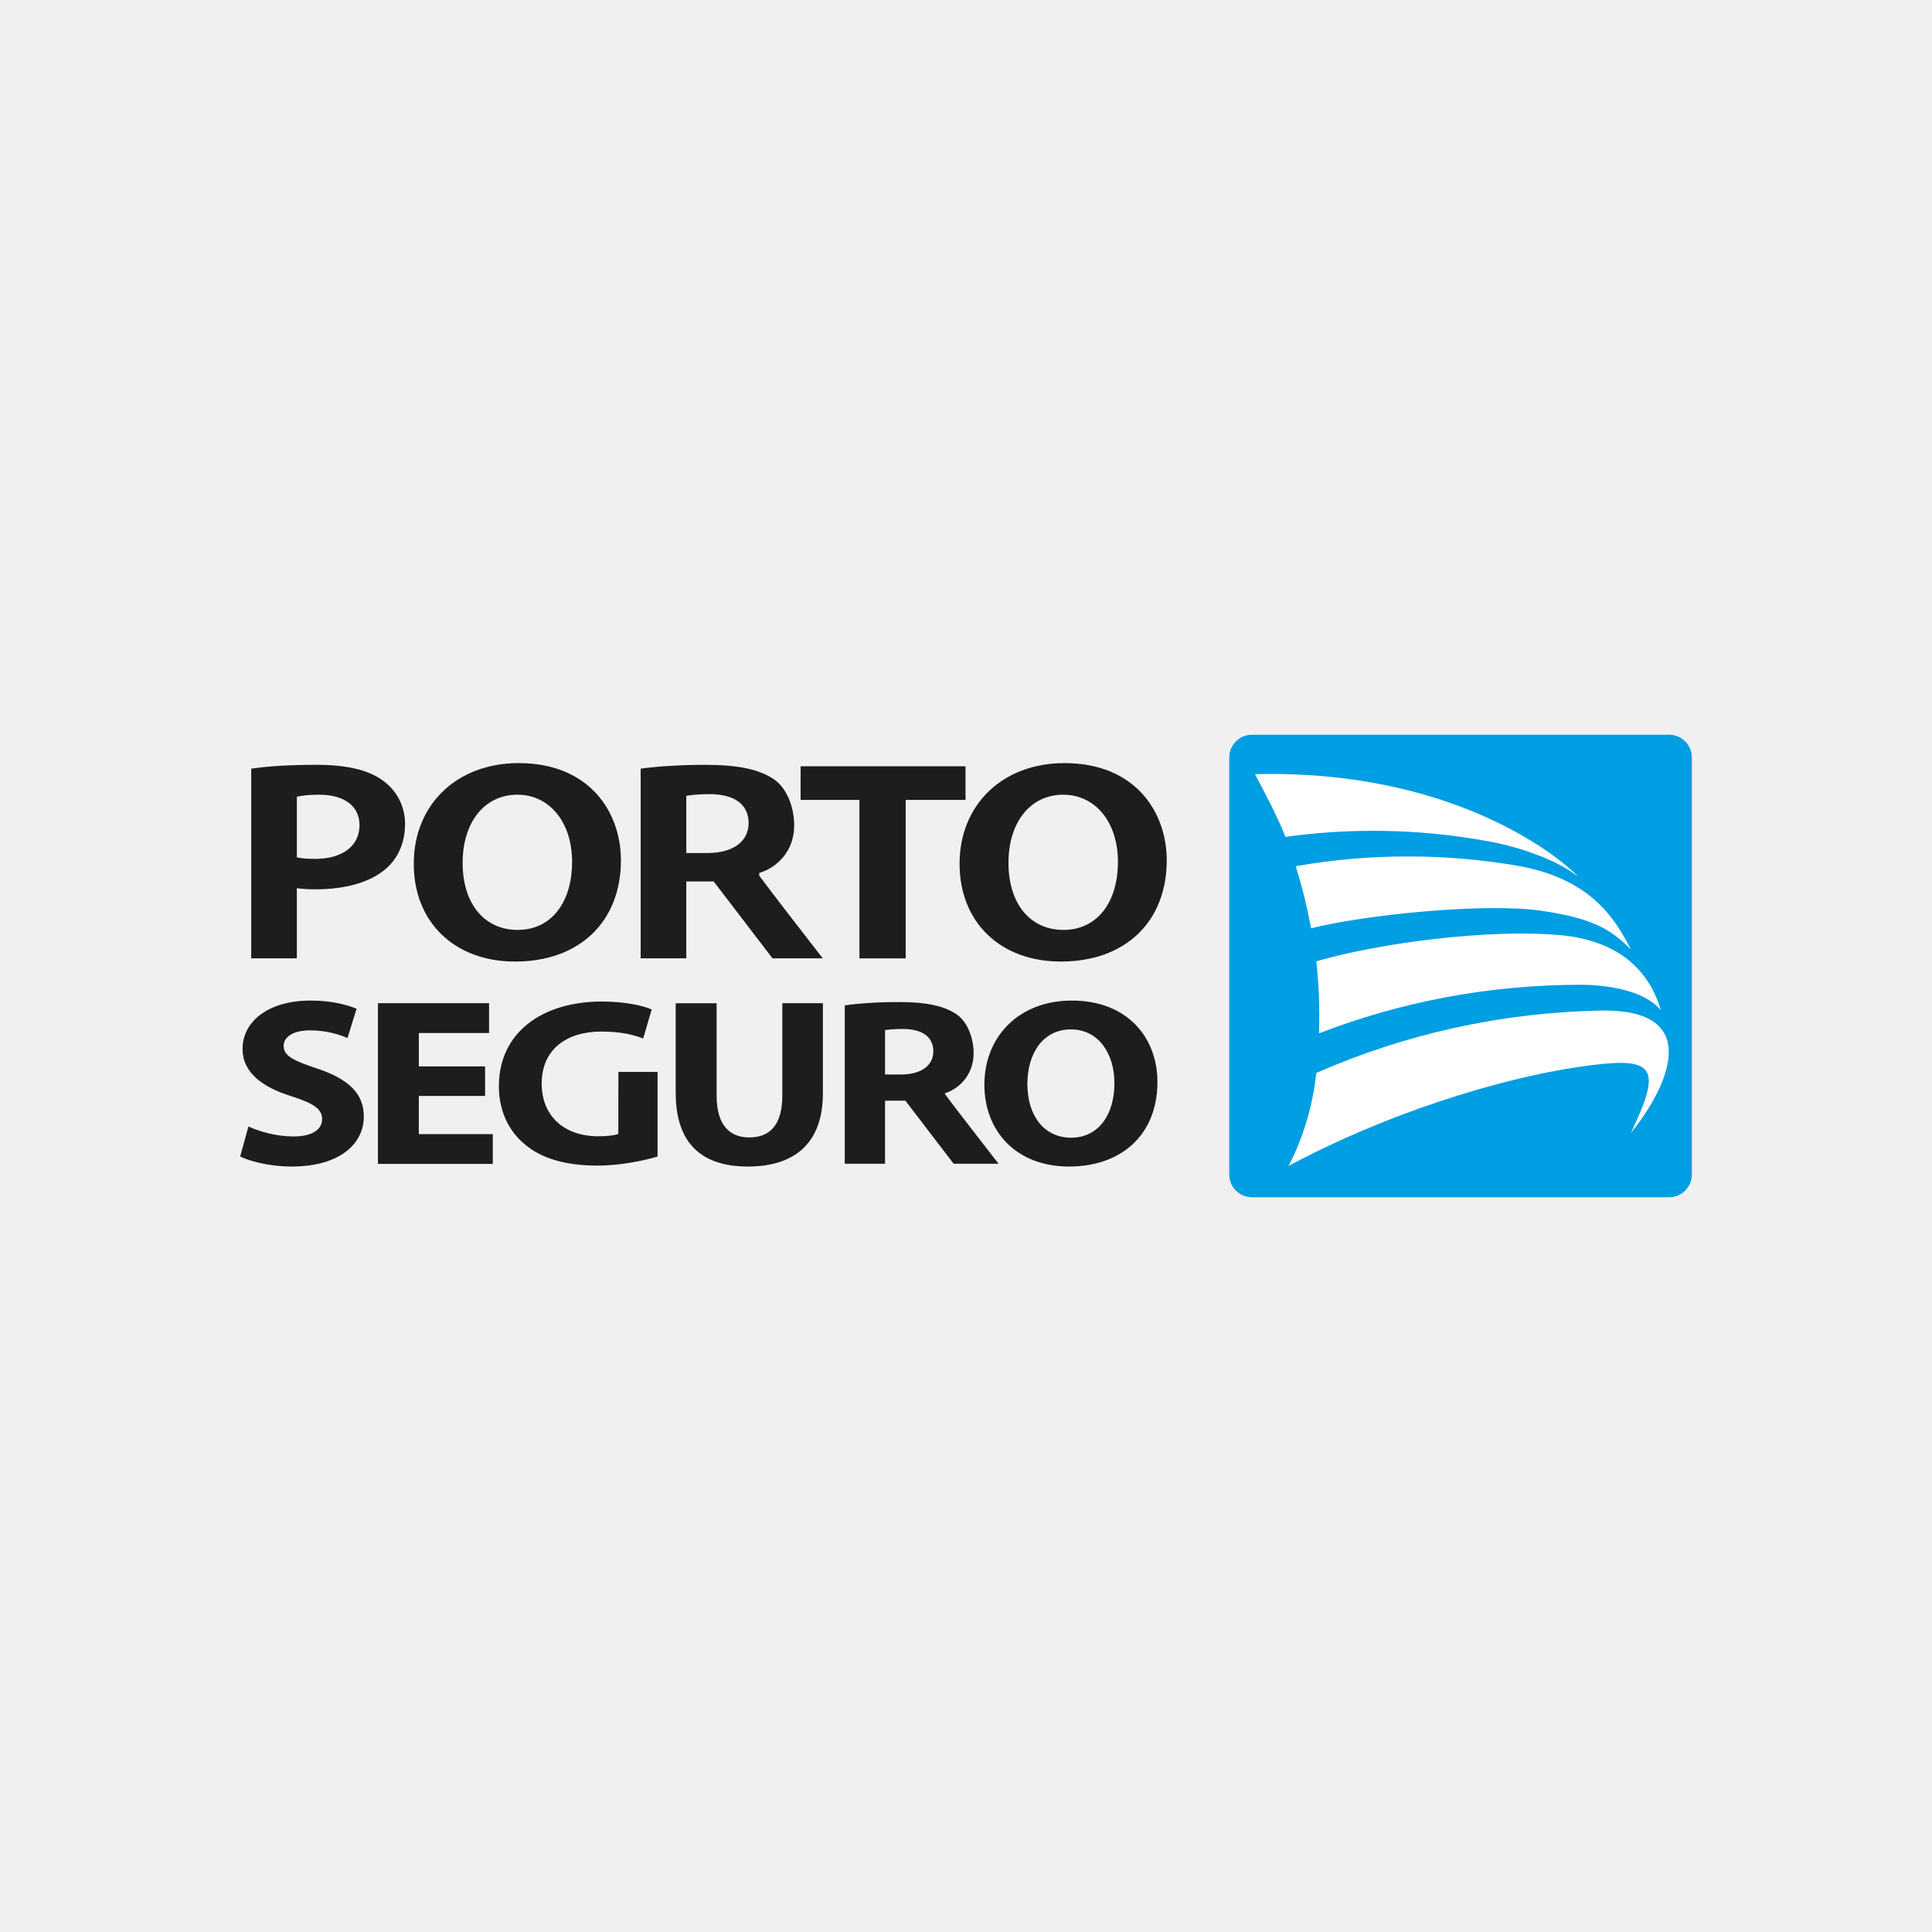
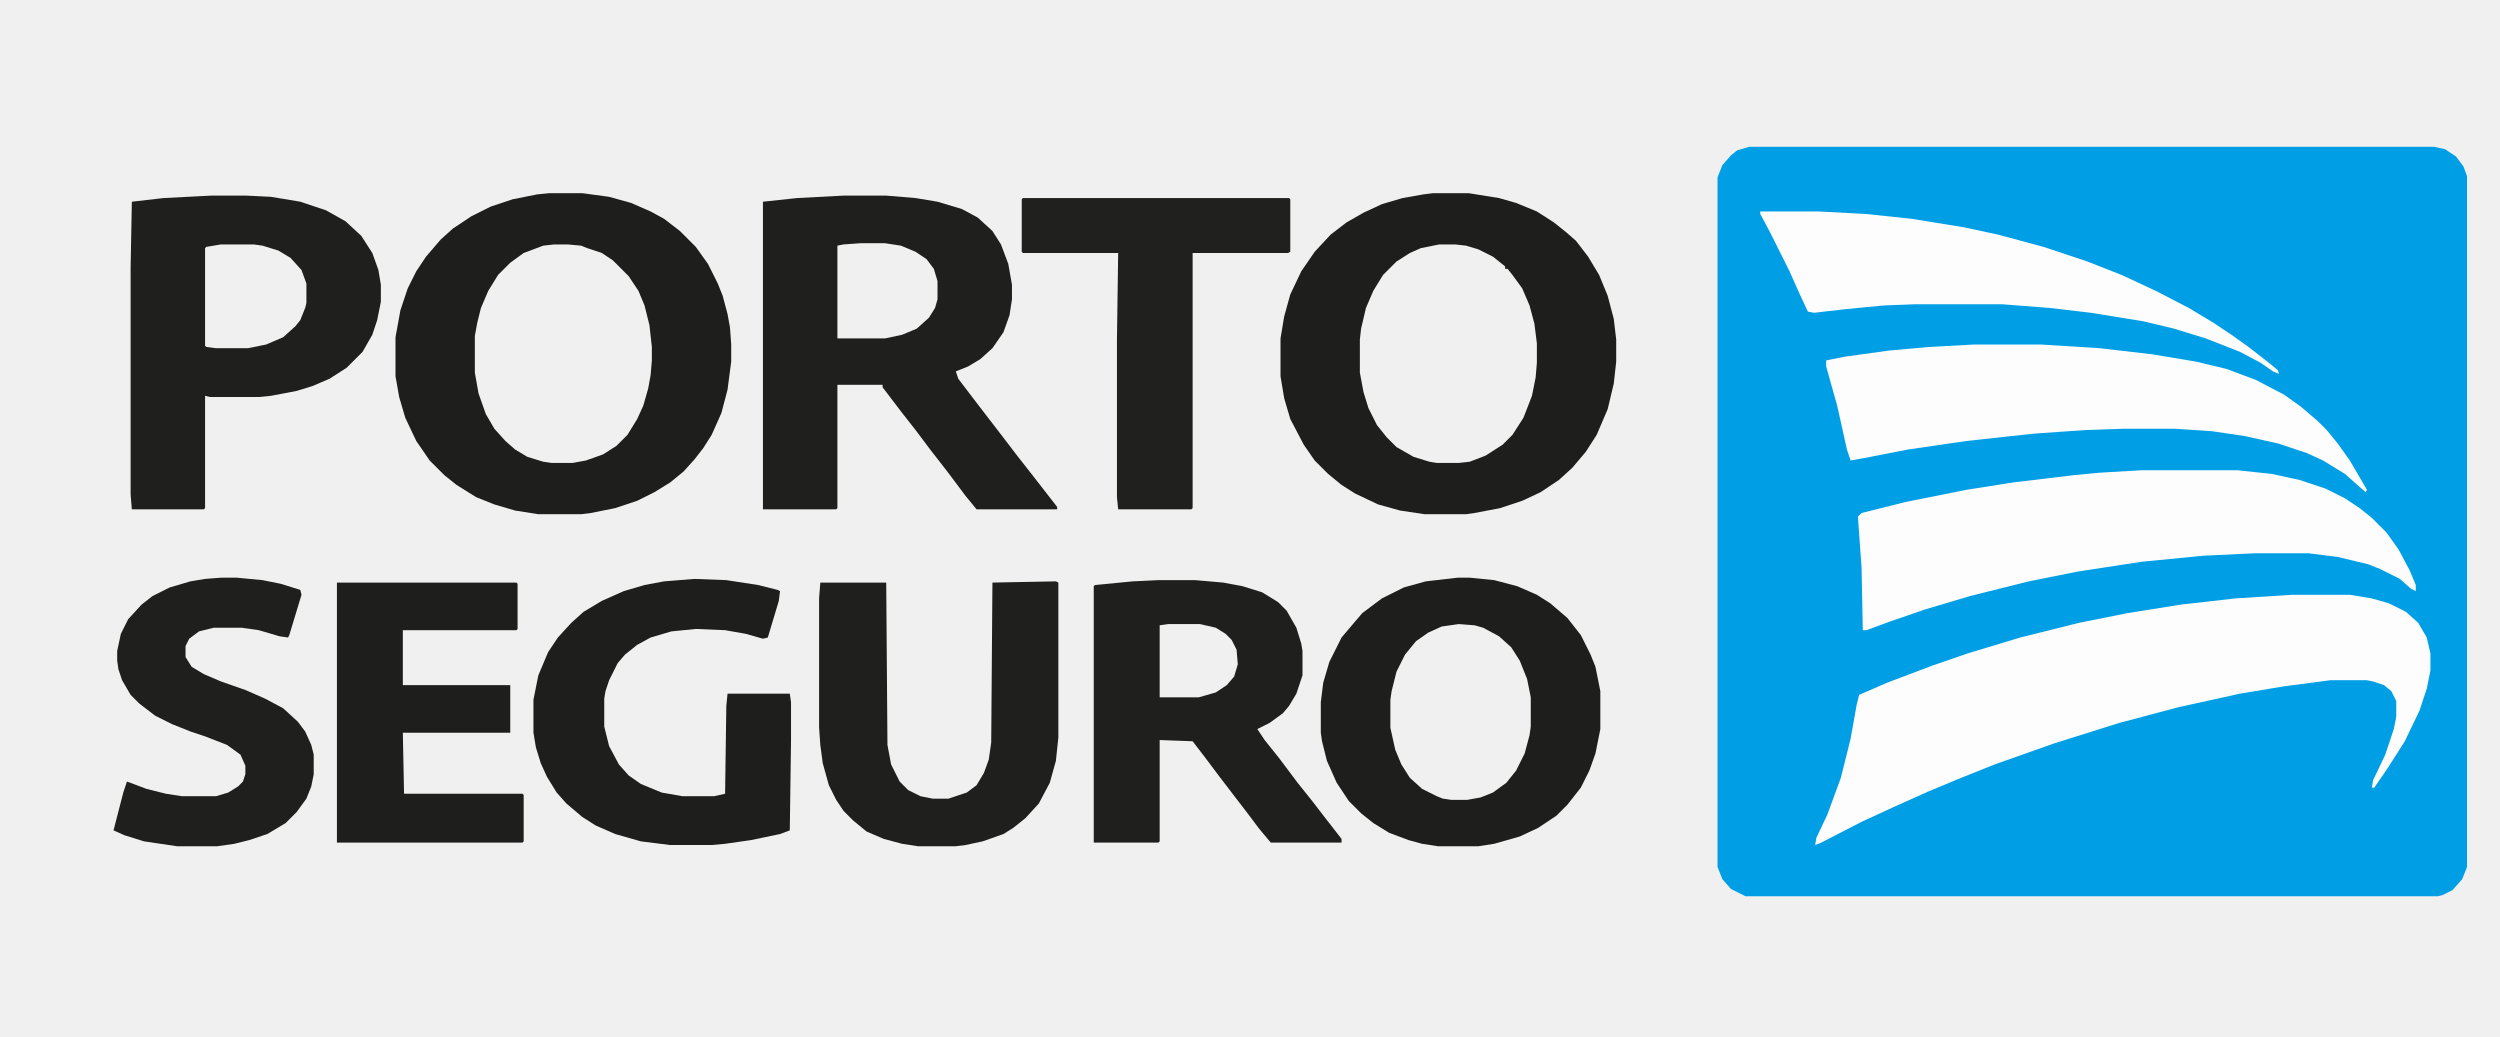
- <svg xmlns="http://www.w3.org/2000/svg" xmlns:xlink="http://www.w3.org/1999/xlink" version="1.1" id="Layer_1" x="0px" y="0px" width="700" height="700" viewBox="0 0 700 700" enable-background="new 0 0 249.999 50.908" xml:space="preserve">
-   <defs id="defs21">
-     <linearGradient id="linearGradient950">
-       <stop style="stop-color:#009ee2;stop-opacity:1;" offset="0" id="stop946" />
-       <stop style="stop-color:#009ee2;stop-opacity:0;" offset="1" id="stop948" />
-     </linearGradient>
-     <radialGradient xlink:href="#linearGradient950" id="radialGradient998" cx="1128.516" cy="600" fx="1128.516" fy="600" r="260.156" gradientTransform="matrix(1.421725,-0.03126525,0.01582652,0.7196795,-583.8568,378.4756)" gradientUnits="userSpaceOnUse" />
-   </defs>
-   <g id="g16" transform="matrix(5.230349,0,0,5.230349,87.01284,266.2072)">
-     <path d="M 98.99,0 H 70.089 c -0.864,0 -1.572,0.704 -1.572,1.571 v 28.902 c 0,0.864 0.707,1.568 1.572,1.568 H 98.99 c 0.863,0 1.571,-0.704 1.571,-1.568 V 1.571 C 100.562,0.704 99.854,0 98.99,0 Z" id="path2" style="fill:#009ee2" />
-     <path d="m 98.416,19.099 c -1.159,-1.47 -3.995,-1.778 -5.53,-1.778 -6.398,0 -12.52,1.189 -18.151,3.364 0.049,-1.669 0.001,-3.34 -0.187,-4.989 4.287,-1.251 11.851,-2.256 16.83,-1.82 4.651,0.408 6.403,3 7.038,5.223 z" id="path4" style="fill:#ffffff" />
-     <path d="m 96.334,14.855 c -1.297,-1.218 -2.286,-2.096 -6.219,-2.665 -3.932,-0.566 -12.251,0.29 -15.933,1.217 -0.264,-1.455 -0.619,-2.892 -1.063,-4.3 2.522,-0.443 5.118,-0.676 7.77,-0.676 2.575,0 5.104,0.22 7.559,0.639 5.201,0.891 6.856,3.804 7.886,5.785 z" id="path6" style="fill:#ffffff" />
-     <path d="M 70.3,2.733 C 83.692,2.385 91.215,8.248 92.713,9.863 91.409,8.776 88.893,7.85 86.726,7.432 84.063,6.921 81.314,6.655 78.491,6.655 76.428,6.655 74.395,6.799 72.409,7.079 71.903,5.758 70.965,3.984 70.3,2.733 Z" id="path8" style="fill:#ffffff" />
-     <path d="m 96.334,27.586 c 2.154,-4.451 1.649,-5.229 -2.581,-4.714 -6.575,0.803 -14.863,3.618 -21.124,6.999 1.142,-2.21 1.699,-4.435 1.919,-6.442 6.045,-2.654 12.696,-4.182 19.688,-4.32 7.32,-0.145 4.573,5.455 2.098,8.477 z" id="path10" style="fill:#ffffff" />
-     <path d="m 41.881,18.749 c 0.906,-0.132 2.254,-0.232 3.752,-0.232 1.849,0 3.141,0.25 4.03,0.875 0.738,0.53 1.146,1.644 1.146,2.669 0,1.419 -0.916,2.431 -1.987,2.778 v 0.049 c 0.532,0.742 3.714,4.83 3.714,4.83 h -3.111 l -3.343,-4.369 h -1.409 v 4.369 h -2.792 z m 2.792,4.786 h 1.107 c 1.406,0 2.237,-0.626 2.237,-1.603 0,-1.022 -0.777,-1.533 -2.07,-1.55 -0.683,0 -1.073,0.049 -1.275,0.08 v 3.073 z m -44.1,3.603 c 0.76,0.347 1.924,0.69 3.126,0.69 1.295,0 1.979,-0.478 1.979,-1.202 0,-0.695 -0.59,-1.093 -2.092,-1.571 -2.07,-0.644 -3.42,-1.665 -3.42,-3.286 0,-1.901 1.774,-3.354 4.714,-3.354 1.406,0 2.443,0.267 3.185,0.564 l -0.629,2.03 C 6.937,20.795 6.049,20.48 4.826,20.48 c -1.219,0 -1.813,0.497 -1.813,1.073 0,0.714 0.705,1.025 2.314,1.569 2.204,0.73 3.239,1.75 3.239,3.321 0,1.864 -1.609,3.469 -5.031,3.469 -1.426,0 -2.831,-0.346 -3.534,-0.694 z m 16.393,-2.116 h -4.59 v 2.644 h 5.125 v 2.063 H 9.545 V 18.598 h 7.697 v 2.064 h -4.864 v 2.313 h 4.589 v 2.047 z m 11.951,4.196 c -0.87,0.266 -2.516,0.628 -4.164,0.628 -2.275,0 -3.921,-0.514 -5.07,-1.503 -1.148,-0.958 -1.777,-2.411 -1.758,-4.042 0.02,-3.702 3.034,-5.819 7.124,-5.819 1.609,0 2.848,0.28 3.46,0.548 l -0.591,2.013 c -0.685,-0.263 -1.536,-0.48 -2.906,-0.48 -2.347,0 -4.124,1.19 -4.124,3.602 0,2.295 1.609,3.651 3.921,3.651 0.647,0 1.166,-0.066 1.388,-0.165 v -2.329 l 0.008,-1.964 h 2.711 v 5.86 z m 4.088,-10.619 v 6.408 c 0,1.914 0.814,2.889 2.256,2.889 1.481,0 2.295,-0.921 2.295,-2.889 v -6.408 h 2.812 v 6.243 c 0,3.437 -1.943,5.07 -5.199,5.07 -3.146,0 -4.997,-1.553 -4.997,-5.103 v -6.208 h 2.832 v -0.002 z m 30.537,5.452 c 0,3.646 -2.479,5.861 -6.124,5.861 -3.701,0 -5.864,-2.494 -5.864,-5.665 0,-3.335 2.387,-5.832 6.068,-5.832 3.831,0.001 5.92,2.562 5.92,5.636 z m -9.009,0.145 c 0,2.183 1.147,3.719 3.033,3.719 1.906,0 2.998,-1.619 2.998,-3.781 0,-2.001 -1.072,-3.722 -3.017,-3.722 -1.904,0.002 -3.014,1.622 -3.014,3.784 z" id="path12" style="fill:#1d1d1b" />
-     <path d="M 9.853,3.149 C 8.853,2.432 7.36,2.084 5.288,2.084 3.494,2.084 1.977,2.172 0.767,2.352 V 15.49 h 3.161 c 0,-0.229 0,-4.862 0,-4.862 l 0.136,0.02 c 0.304,0.039 0.704,0.06 1.152,0.06 2.088,0 3.769,-0.484 4.855,-1.4 C 10.943,8.571 11.423,7.459 11.423,6.186 11.426,4.959 10.854,3.852 9.853,3.149 Z M 5.197,8.6 C 4.655,8.6 4.306,8.573 4.024,8.515 L 3.928,8.493 V 4.303 L 4.017,4.277 C 4.175,4.242 4.619,4.155 5.469,4.155 7.222,4.155 8.268,4.944 8.268,6.266 8.268,7.704 7.091,8.6 5.197,8.6 Z M 19.292,1.965 c -4.276,0 -7.266,2.867 -7.266,6.975 0,4.049 2.823,6.773 7.018,6.773 4.455,0 7.332,-2.753 7.332,-7.016 10e-4,-3.352 -2.189,-6.732 -7.084,-6.732 z m -0.067,11.556 c -2.318,0 -3.814,-1.823 -3.814,-4.643 0,-2.825 1.522,-4.723 3.792,-4.723 2.231,0 3.79,1.91 3.79,4.643 0,2.87 -1.478,4.723 -3.768,4.723 z M 35.981,9.794 35.958,9.763 V 9.576 l 0.083,-0.029 c 1.079,-0.346 2.338,-1.413 2.338,-3.268 0,-1.311 -0.541,-2.576 -1.344,-3.152 -1.021,-0.722 -2.514,-1.043 -4.84,-1.043 -1.625,0 -3.238,0.099 -4.451,0.267 v 13.138 h 3.16 c 0,-0.232 0,-5.326 0,-5.326 h 1.899 c 0,0 4,5.23 4.073,5.326 h 3.481 C 39.639,14.565 36.553,10.588 35.981,9.794 Z M 32.376,8.193 H 30.905 V 4.234 l 0.099,-0.017 c 0.42,-0.068 0.95,-0.102 1.579,-0.102 1.701,0.022 2.639,0.736 2.639,2.01 -0.001,1.278 -1.088,2.068 -2.846,2.068 z M 50.248,2.185 c 0,0.208 0,2.123 0,2.331 -0.227,0 -4.144,0 -4.144,0 0,0 0,10.739 0,10.975 -0.216,0 -2.987,0 -3.205,0 0,-0.236 0,-10.975 0,-10.975 0,0 -3.849,0 -4.076,0 0,-0.208 0,-2.123 0,-2.331 0.237,0 11.192,0 11.425,0 z m 6.853,-0.22 c -4.275,0 -7.265,2.867 -7.265,6.975 0,4.049 2.819,6.773 7.02,6.773 4.453,0 7.331,-2.753 7.331,-7.016 -0.002,-3.352 -2.19,-6.732 -7.086,-6.732 z m -0.067,11.556 c -2.316,0 -3.811,-1.823 -3.811,-4.643 0,-2.825 1.521,-4.723 3.791,-4.723 2.233,0 3.792,1.91 3.792,4.643 -0.002,2.87 -1.48,4.723 -3.772,4.723 z" id="path14" style="fill:#1d1d1b" />
-   </g>
-   <path d="M 1123.81,39.053 H 919.948 c -6.095,0 -11.089,4.966 -11.089,11.082 V 254.004 c 0,6.094 4.987,11.06 11.089,11.06 h 203.862 c 6.087,0 11.082,-4.966 11.082,-11.06 V 50.135 c 0.01,-6.116 -4.987,-11.082 -11.082,-11.082 z" id="path2-6" style="fill:#009ee2;stroke-width:7.054" />
-   <path d="m 1119.761,173.774 c -8.175,-10.369 -28.18,-12.542 -39.008,-12.542 -45.13,0 -88.314,8.387 -128.034,23.729 0.346,-11.773 0.01,-23.56 -1.319,-35.191 30.24,-8.824 83.595,-15.913 118.716,-12.838 32.807,2.878 45.166,21.161 49.645,36.842 z" id="path4-1" style="fill:#ffffff;stroke-width:7.054" />
-   <path d="m 1105.075,143.837 c -9.149,-8.592 -16.125,-14.785 -43.868,-18.798 -27.735,-3.992 -86.416,2.046 -112.388,8.585 -1.862,-10.263 -4.366,-20.4 -7.498,-30.331 17.79,-3.125 36.101,-4.768 54.808,-4.768 18.164,0 36.003,1.552 53.32,4.507 36.687,6.285 48.361,26.833 55.626,40.806 z" id="path6-9" style="fill:#ffffff;stroke-width:7.054" />
-   <path d="m 921.436,58.331 c 94.465,-2.455 147.53,38.902 158.097,50.294 -9.198,-7.667 -26.946,-14.199 -42.231,-17.148 -18.784,-3.605 -38.175,-5.481 -58.088,-5.481 -14.552,0 -28.892,1.016 -42.901,2.991 -3.569,-9.318 -10.186,-21.832 -14.877,-30.656 z" id="path8-5" style="fill:#ffffff;stroke-width:7.054" />
-   <path d="m 1105.075,233.639 c 15.194,-31.396 11.632,-36.884 -18.206,-33.252 -46.379,5.664 -104.841,25.521 -149.005,49.37 8.056,-15.589 11.984,-31.284 13.536,-45.441 42.64,-18.721 89.555,-29.499 138.875,-30.472 51.634,-1.023 32.257,38.478 14.799,59.795 z" id="path10-1" style="fill:#ffffff;stroke-width:7.054" />
-   <g id="g16-6" transform="matrix(4.776955,0,0,4.776955,868.5634,286.7858)" style="fill:#1d1d1b;fill-opacity:1">
-     <path d="m 41.881,18.749 c 0.906,-0.132 2.254,-0.232 3.752,-0.232 1.849,0 3.141,0.25 4.03,0.875 0.738,0.53 1.146,1.644 1.146,2.669 0,1.419 -0.916,2.431 -1.987,2.778 v 0.049 c 0.532,0.742 3.714,4.83 3.714,4.83 h -3.111 l -3.343,-4.369 h -1.409 v 4.369 h -2.792 z m 2.792,4.786 h 1.107 c 1.406,0 2.237,-0.626 2.237,-1.603 0,-1.022 -0.777,-1.533 -2.07,-1.55 -0.683,0 -1.073,0.049 -1.275,0.08 v 3.073 z m -44.1,3.603 c 0.76,0.347 1.924,0.69 3.126,0.69 1.295,0 1.979,-0.478 1.979,-1.202 0,-0.695 -0.59,-1.093 -2.092,-1.571 -2.07,-0.644 -3.42,-1.665 -3.42,-3.286 0,-1.901 1.774,-3.354 4.714,-3.354 1.406,0 2.443,0.267 3.185,0.564 l -0.629,2.03 C 6.937,20.795 6.049,20.48 4.826,20.48 c -1.219,0 -1.813,0.497 -1.813,1.073 0,0.714 0.705,1.025 2.314,1.569 2.204,0.73 3.239,1.75 3.239,3.321 0,1.864 -1.609,3.469 -5.031,3.469 -1.426,0 -2.831,-0.346 -3.534,-0.694 z m 16.393,-2.116 h -4.59 v 2.644 h 5.125 v 2.063 H 9.545 V 18.598 h 7.697 v 2.064 h -4.864 v 2.313 h 4.589 v 2.047 z m 11.951,4.196 c -0.87,0.266 -2.516,0.628 -4.164,0.628 -2.275,0 -3.921,-0.514 -5.07,-1.503 -1.148,-0.958 -1.777,-2.411 -1.758,-4.042 0.02,-3.702 3.034,-5.819 7.124,-5.819 1.609,0 2.848,0.28 3.46,0.548 l -0.591,2.013 c -0.685,-0.263 -1.536,-0.48 -2.906,-0.48 -2.347,0 -4.124,1.19 -4.124,3.602 0,2.295 1.609,3.651 3.921,3.651 0.647,0 1.166,-0.066 1.388,-0.165 v -2.329 l 0.008,-1.964 h 2.711 v 5.86 z m 4.088,-10.619 v 6.408 c 0,1.914 0.814,2.889 2.256,2.889 1.481,0 2.295,-0.921 2.295,-2.889 v -6.408 h 2.812 v 6.243 c 0,3.437 -1.943,5.07 -5.199,5.07 -3.146,0 -4.997,-1.553 -4.997,-5.103 v -6.208 h 2.832 v -0.002 z m 30.537,5.452 c 0,3.646 -2.479,5.861 -6.124,5.861 -3.701,0 -5.864,-2.494 -5.864,-5.665 0,-3.335 2.387,-5.832 6.068,-5.832 3.831,0.001 5.92,2.562 5.92,5.636 z m -9.009,0.145 c 0,2.183 1.147,3.719 3.033,3.719 1.906,0 2.998,-1.619 2.998,-3.781 0,-2.001 -1.072,-3.722 -3.017,-3.722 -1.904,0.002 -3.014,1.622 -3.014,3.784 z" id="path12-9" style="fill:#1d1d1b;fill-opacity:1" />
-     <path d="M 9.853,3.149 C 8.853,2.432 7.36,2.084 5.288,2.084 3.494,2.084 1.977,2.172 0.767,2.352 V 15.49 h 3.161 c 0,-0.229 0,-4.862 0,-4.862 l 0.136,0.02 c 0.304,0.039 0.704,0.06 1.152,0.06 2.088,0 3.769,-0.484 4.855,-1.4 C 10.943,8.571 11.423,7.459 11.423,6.186 11.426,4.959 10.854,3.852 9.853,3.149 Z M 5.197,8.6 C 4.655,8.6 4.306,8.573 4.024,8.515 L 3.928,8.493 V 4.303 L 4.017,4.277 C 4.175,4.242 4.619,4.155 5.469,4.155 7.222,4.155 8.268,4.944 8.268,6.266 8.268,7.704 7.091,8.6 5.197,8.6 Z M 19.292,1.965 c -4.276,0 -7.266,2.867 -7.266,6.975 0,4.049 2.823,6.773 7.018,6.773 4.455,0 7.332,-2.753 7.332,-7.016 10e-4,-3.352 -2.189,-6.732 -7.084,-6.732 z m -0.067,11.556 c -2.318,0 -3.814,-1.823 -3.814,-4.643 0,-2.825 1.522,-4.723 3.792,-4.723 2.231,0 3.79,1.91 3.79,4.643 0,2.87 -1.478,4.723 -3.768,4.723 z M 35.981,9.794 35.958,9.763 V 9.576 l 0.083,-0.029 c 1.079,-0.346 2.338,-1.413 2.338,-3.268 0,-1.311 -0.541,-2.576 -1.344,-3.152 -1.021,-0.722 -2.514,-1.043 -4.84,-1.043 -1.625,0 -3.238,0.099 -4.451,0.267 v 13.138 h 3.16 c 0,-0.232 0,-5.326 0,-5.326 h 1.899 c 0,0 4,5.23 4.073,5.326 h 3.481 C 39.639,14.565 36.553,10.588 35.981,9.794 Z M 32.376,8.193 H 30.905 V 4.234 l 0.099,-0.017 c 0.42,-0.068 0.95,-0.102 1.579,-0.102 1.701,0.022 2.639,0.736 2.639,2.01 -0.001,1.278 -1.088,2.068 -2.846,2.068 z M 50.248,2.185 c 0,0.208 0,2.123 0,2.331 -0.227,0 -4.144,0 -4.144,0 0,0 0,10.739 0,10.975 -0.216,0 -2.987,0 -3.205,0 0,-0.236 0,-10.975 0,-10.975 0,0 -3.849,0 -4.076,0 0,-0.208 0,-2.123 0,-2.331 0.237,0 11.192,0 11.425,0 z m 6.853,-0.22 c -4.275,0 -7.265,2.867 -7.265,6.975 0,4.049 2.819,6.773 7.02,6.773 4.453,0 7.331,-2.753 7.331,-7.016 -0.002,-3.352 -2.19,-6.732 -7.086,-6.732 z m -0.067,11.556 c -2.316,0 -3.811,-1.823 -3.811,-4.643 0,-2.825 1.521,-4.723 3.791,-4.723 2.233,0 3.792,1.91 3.792,4.643 -0.002,2.87 -1.48,4.723 -3.772,4.723 z" id="path14-5" style="fill:#1d1d1b;fill-opacity:1" />
-   </g>
-   <text xml:space="preserve" style="font-style:normal;font-variant:normal;font-weight:normal;font-stretch:normal;font-size:42.667px;line-height:1.25;font-family:'Myriad Pro';-inkscape-font-specification:'Myriad Pro';letter-spacing:0px;word-spacing:0px;fill:#000000;fill-opacity:1;stroke:none" x="937.5" y="831.25" id="text927">
-     <tspan id="tspan925" x="937.5" y="831.25">SEGUROS</tspan>
-   </text>
-   <rect style="fill:url(#radialGradient998);fill-opacity:1;fill-rule:evenodd;stroke:none;stroke-width:0.483;stroke-opacity:0" id="rect940" width="520.312" height="5.469" x="769.922" y="772.266" ry="2.734" rx="260.156" />
+ <svg xmlns="http://www.w3.org/2000/svg" version="1.1" viewBox="0 0 2048 849" width="798" height="331">
+   <path transform="translate(1433,120)" d="m0 0h561l9 2 9 6 6 8 3 8v566l-4 10-8 9-8 4-4 1h-567l-12-6-7-8-4-10v-565l4-10 7-8 5-4z" fill="#009FE5" />
+   <path transform="translate(1878,487)" d="m0 0h47l18 3 14 4 14 7 10 9 7 12 3 13v14l-3 15-6 18-12 25-14 22-11 16h-2l1-6 10-21 7-21 2-10v-13l-4-8-6-5-9-3-5-1h-30l-38 5-36 6-50 11-49 13-54 17-48 17-30 12-24 10-29 13-26 12-33 17-5 2 1-6 9-19 11-30 8-32 5-28 2-8 23-10 37-14 29-10 43-13 48-12 40-8 44-7 44-5z" fill="#FDFDFD" />
+   <path transform="translate(450,158)" d="m0 0h27l22 3 18 5 16 7 11 6 13 10 13 13 10 14 8 16 4 10 4 15 2 11 1 14v14l-3 23-5 19-8 18-7 11-7 9-9 10-11 9-13 8-14 7-18 6-20 4-8 1h-35l-19-3-17-5-15-6-16-10-10-8-12-12-11-16-9-19-5-17-3-17v-32l4-22 6-18 7-14 8-12 12-14 10-9 15-10 16-8 18-6 20-4zm4 42-9 1-16 6-11 8-10 10-8 13-6 14-3 12-2 11v30l3 17 6 17 7 12 9 10 8 7 10 6 13 4 7 1h17l11-2 14-5 11-7 9-9 8-13 5-11 4-14 2-11 1-12v-11l-2-18-4-16-5-12-8-12-13-13-9-6-12-4-5-2-11-1z" fill="#1E1F1D" />
+   <path transform="translate(1174,158)" d="m0 0h29l25 4 14 4 17 7 14 9 10 8 8 7 10 13 9 15 7 17 5 19 2 17v18l-2 18-5 21-9 21-9 14-11 13-11 10-15 10-15 7-18 6-21 4-7 1h-34l-20-3-18-5-19-9-11-7-11-9-11-11-9-13-11-21-5-17-3-18v-31l3-18 5-18 9-19 11-16 13-14 13-10 14-8 15-7 17-5 17-3zm5 42-15 3-9 4-11 7-11 11-8 13-6 14-4 17-1 9v27l3 16 4 13 7 14 8 10 8 8 14 8 13 4 6 1h18l9-1 13-5 14-9 8-8 9-14 7-18 3-15 1-12v-16l-2-16-4-15-6-14-8-11-4-5h-2v-2l-10-8-12-6-10-3-9-1z" fill="#1E1F1D" />
+   <path transform="translate(691,160)" d="m0 0h35l24 2 18 3 20 6 13 7 12 11 7 11 6 16 3 17v12l-2 13-5 14-9 13-10 9-10 6-10 4 2 6 16 21 20 26 13 17 11 14 21 27v2h-66l-9-11-15-20-14-18-12-16-11-14-16-21v-2h-37v101l-1 1h-60v-252l28-3zm14 39-14 1-5 1v76h39l14-3 12-5 10-9 5-8 2-7v-15l-3-10-6-8-9-6-12-5-13-2z" fill="#1F201E" />
+   <path transform="translate(1754,385)" d="m0 0h79l28 3 23 5 21 7 16 8 12 8 10 8 12 12 10 14 9 17 5 12v5l-4-2-9-8-16-8-10-4-25-6-24-3h-44l-42 2-51 5-52 8-40 8-48 12-37 11-29 10-19 7h-3l-1-51-3-42 3-3 36-9 50-10 38-6 50-6 21-2z" fill="#FDFDFD" />
+   <path transform="translate(173,160)" d="m0 0h29l20 1 24 4 21 7 16 9 13 12 9 14 5 14 2 12v14l-3 15-4 12-8 14-13 13-14 9-14 6-13 4-21 4-10 1h-40l-4-1v92l-1 1h-59l-1-12v-186l1-54 26-3zm8 40-12 2-1 1v80l1 1 8 1h26l15-3 14-6 10-9 4-5 4-10 1-4v-16l-4-11-9-10-10-6-13-4-7-1z" fill="#1F201E" />
+   <path transform="translate(1194,473)" d="m0 0h10l20 2 19 5 16 7 11 7 14 12 11 14 8 16 4 10 4 20v31l-4 20-5 14-7 14-11 14-9 9-15 10-15 7-21 6-13 2h-33l-13-2-11-3-16-6-13-8-10-8-10-10-10-15-8-18-4-16-1-7v-25l2-16 5-17 10-20 11-13 6-7 16-12 18-9 18-5zm1 38-14 2-11 5-10 7-9 11-7 14-4 16-1 7v23l4 18 5 12 7 11 10 9 12 6 5 2 7 1h13l11-2 10-4 11-8 8-10 7-14 4-15 1-7v-24l-3-15-6-15-7-11-10-9-13-7-7-2z" fill="#1E1F1D" />
+   <path transform="translate(949,475)" d="m0 0h30l23 2 16 3 16 5 13 8 7 7 8 14 4 13 1 6v20l-5 15-6 10-5 6-11 8-10 5 6 9 12 15 15 20 12 15 10 13 14 18v3h-58l-10-12-9-12-10-13-13-17-12-16-10-13-27-1v83l-1 1h-53v-210l1-1 31-3zm8 36-7 1v59h32l14-4 9-6 6-7 3-10-1-12-4-8-5-5-8-5-13-3z" fill="#1F201E" />
+   <path transform="translate(1617,282)" d="m0 0h55l48 3 43 5 36 6 25 6 24 9 23 12 14 10 14 12 7 7 9 11 10 14 14 24-1 2-8-7-9-8-18-11-13-6-24-8-27-6-27-4-30-2h-43l-30 1-43 3-55 6-48 7-36 7-11 2-3-9-8-36-9-32v-5l15-3 36-5 33-3z" fill="#FDFDFD" />
+   <path transform="translate(569,474)" d="m0 0 26 1 26 4 16 4 2 1-1 8-9 30-4 1-14-4-17-3-24-1-20 2-17 5-11 6-10 8-6 7-7 14-3 9-1 6v23l4 16 8 15 8 9 10 7 17 7 17 3h26l9-2 1-72 1-10h51l1 7v32l-1 73-8 3-24 5-21 3-11 1h-34l-24-3-21-6-16-7-11-7-13-11-8-9-8-13-5-11-4-13-2-12v-27l4-20 8-19 8-12 11-12 10-9 15-9 18-8 17-5 16-3z" fill="#1E1F1D" />
+   <path transform="translate(865,476)" d="m0 0 2 1v127l-2 19-5 18-9 17-11 12-10 8-8 5-17 6-14 3-8 1h-31l-13-2-15-4-14-6-11-9-8-8-6-9-6-12-5-18-2-15-1-14v-106l1-13h54l1 133 3 16 7 14 7 7 10 5 10 2h13l15-5 8-6 6-10 4-11 2-14 1-131z" fill="#1F201E" />
+   <path transform="translate(838,162)" d="m0 0h218l1 1v43l-2 1h-78v209l-1 1h-60l-1-10v-129l1-71h-78l-1-1v-43z" fill="#20211F" />
+   <path transform="translate(276,477)" d="m0 0h147l1 1v37l-1 1h-93v45h88v39h-88l1 50h97l1 1v38l-1 1h-152z" fill="#1E1F1D" />
+   <path transform="translate(181,473)" d="m0 0h13l21 2 15 3 16 5 1 4-10 33-1 2-7-1-17-5-14-2h-23l-12 3-8 6-3 6v9l5 8 10 6 14 6 20 7 16 7 15 8 12 11 6 8 5 11 2 8v16l-2 10-4 10-8 11-9 9-15 9-15 5-12 3-14 2h-33l-27-4-16-5-9-4 8-31 3-9 16 6 16 4 13 2h28l10-3 8-5 4-4 2-6v-7l-4-9-11-8-18-7-12-4-15-6-14-7-13-10-7-7-7-12-3-9-1-7v-8l3-14 6-12 11-12 9-7 14-7 17-5 12-2z" fill="#1F201E" />
+   <path transform="translate(1442,173)" d="m0 0h48l38 2 38 4 43 7 28 6 37 10 36 12 28 11 28 13 27 14 20 12 15 10 14 10 18 14 6 5 1 3-5-2-10-7-17-9-28-11-26-8-25-6-43-7-34-4-39-3h-71l-26 1-31 3-26 3-5-1-7-15-8-18-16-32-8-15z" fill="#FDFDFD" />
</svg>
